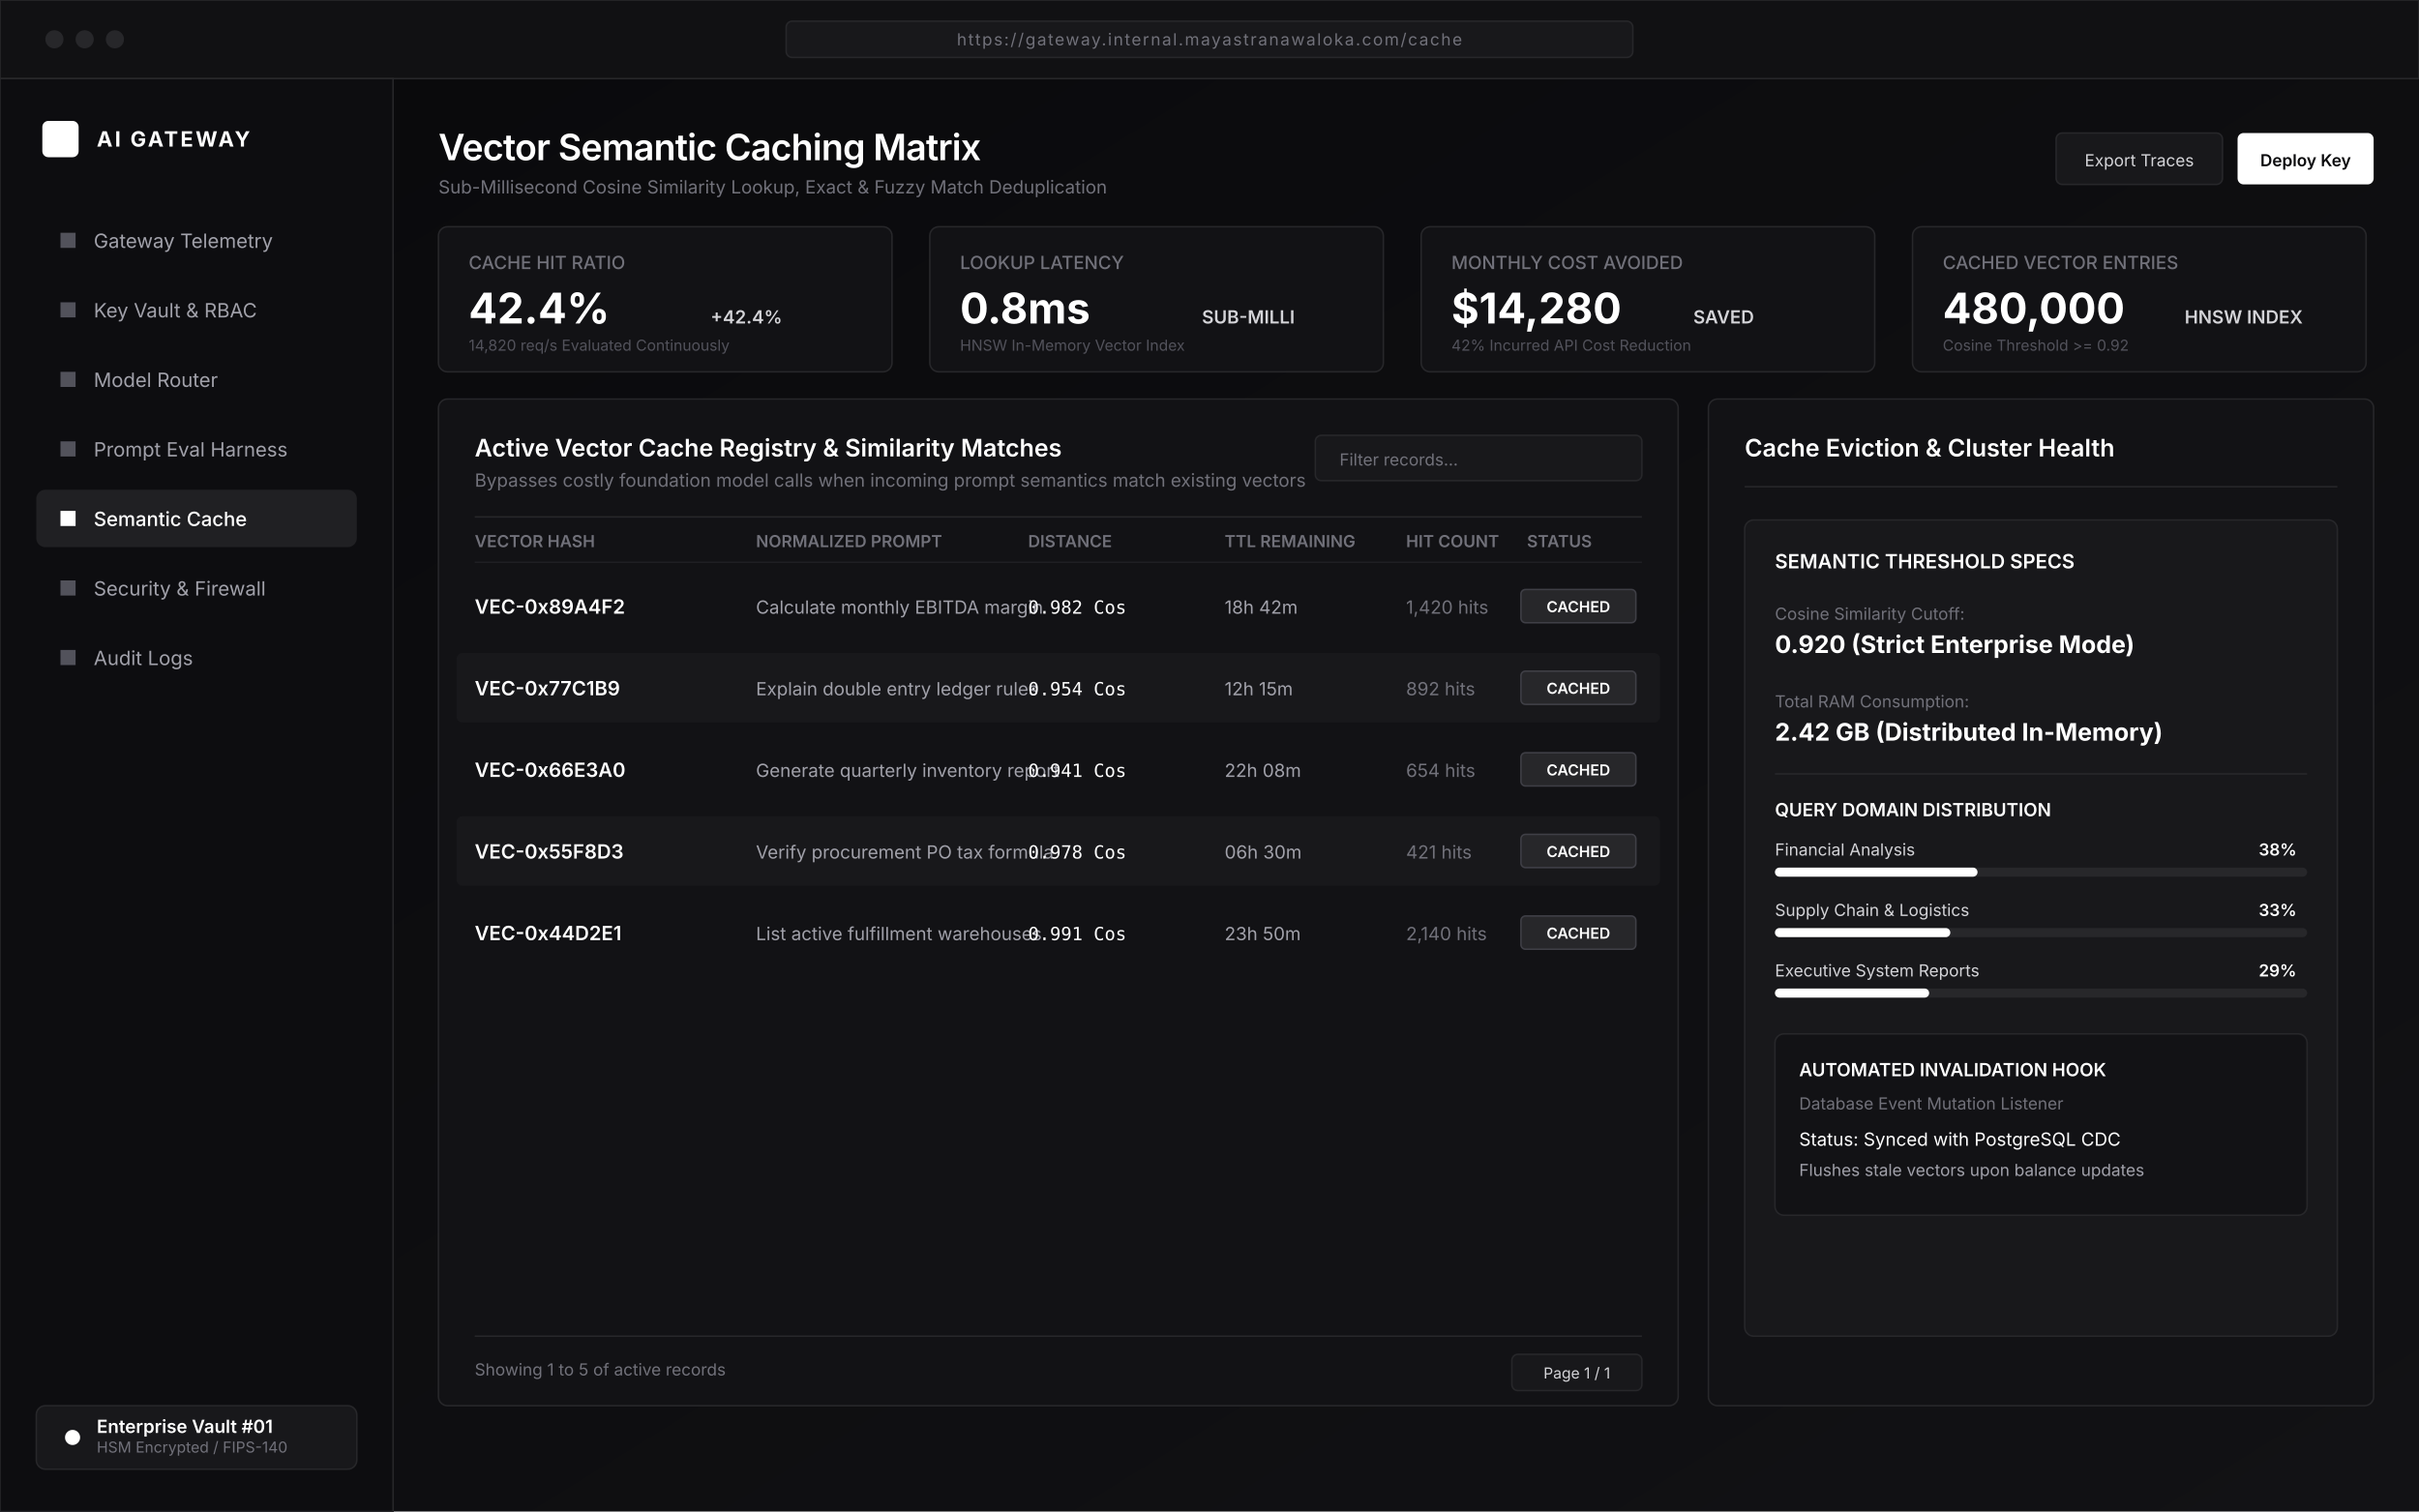
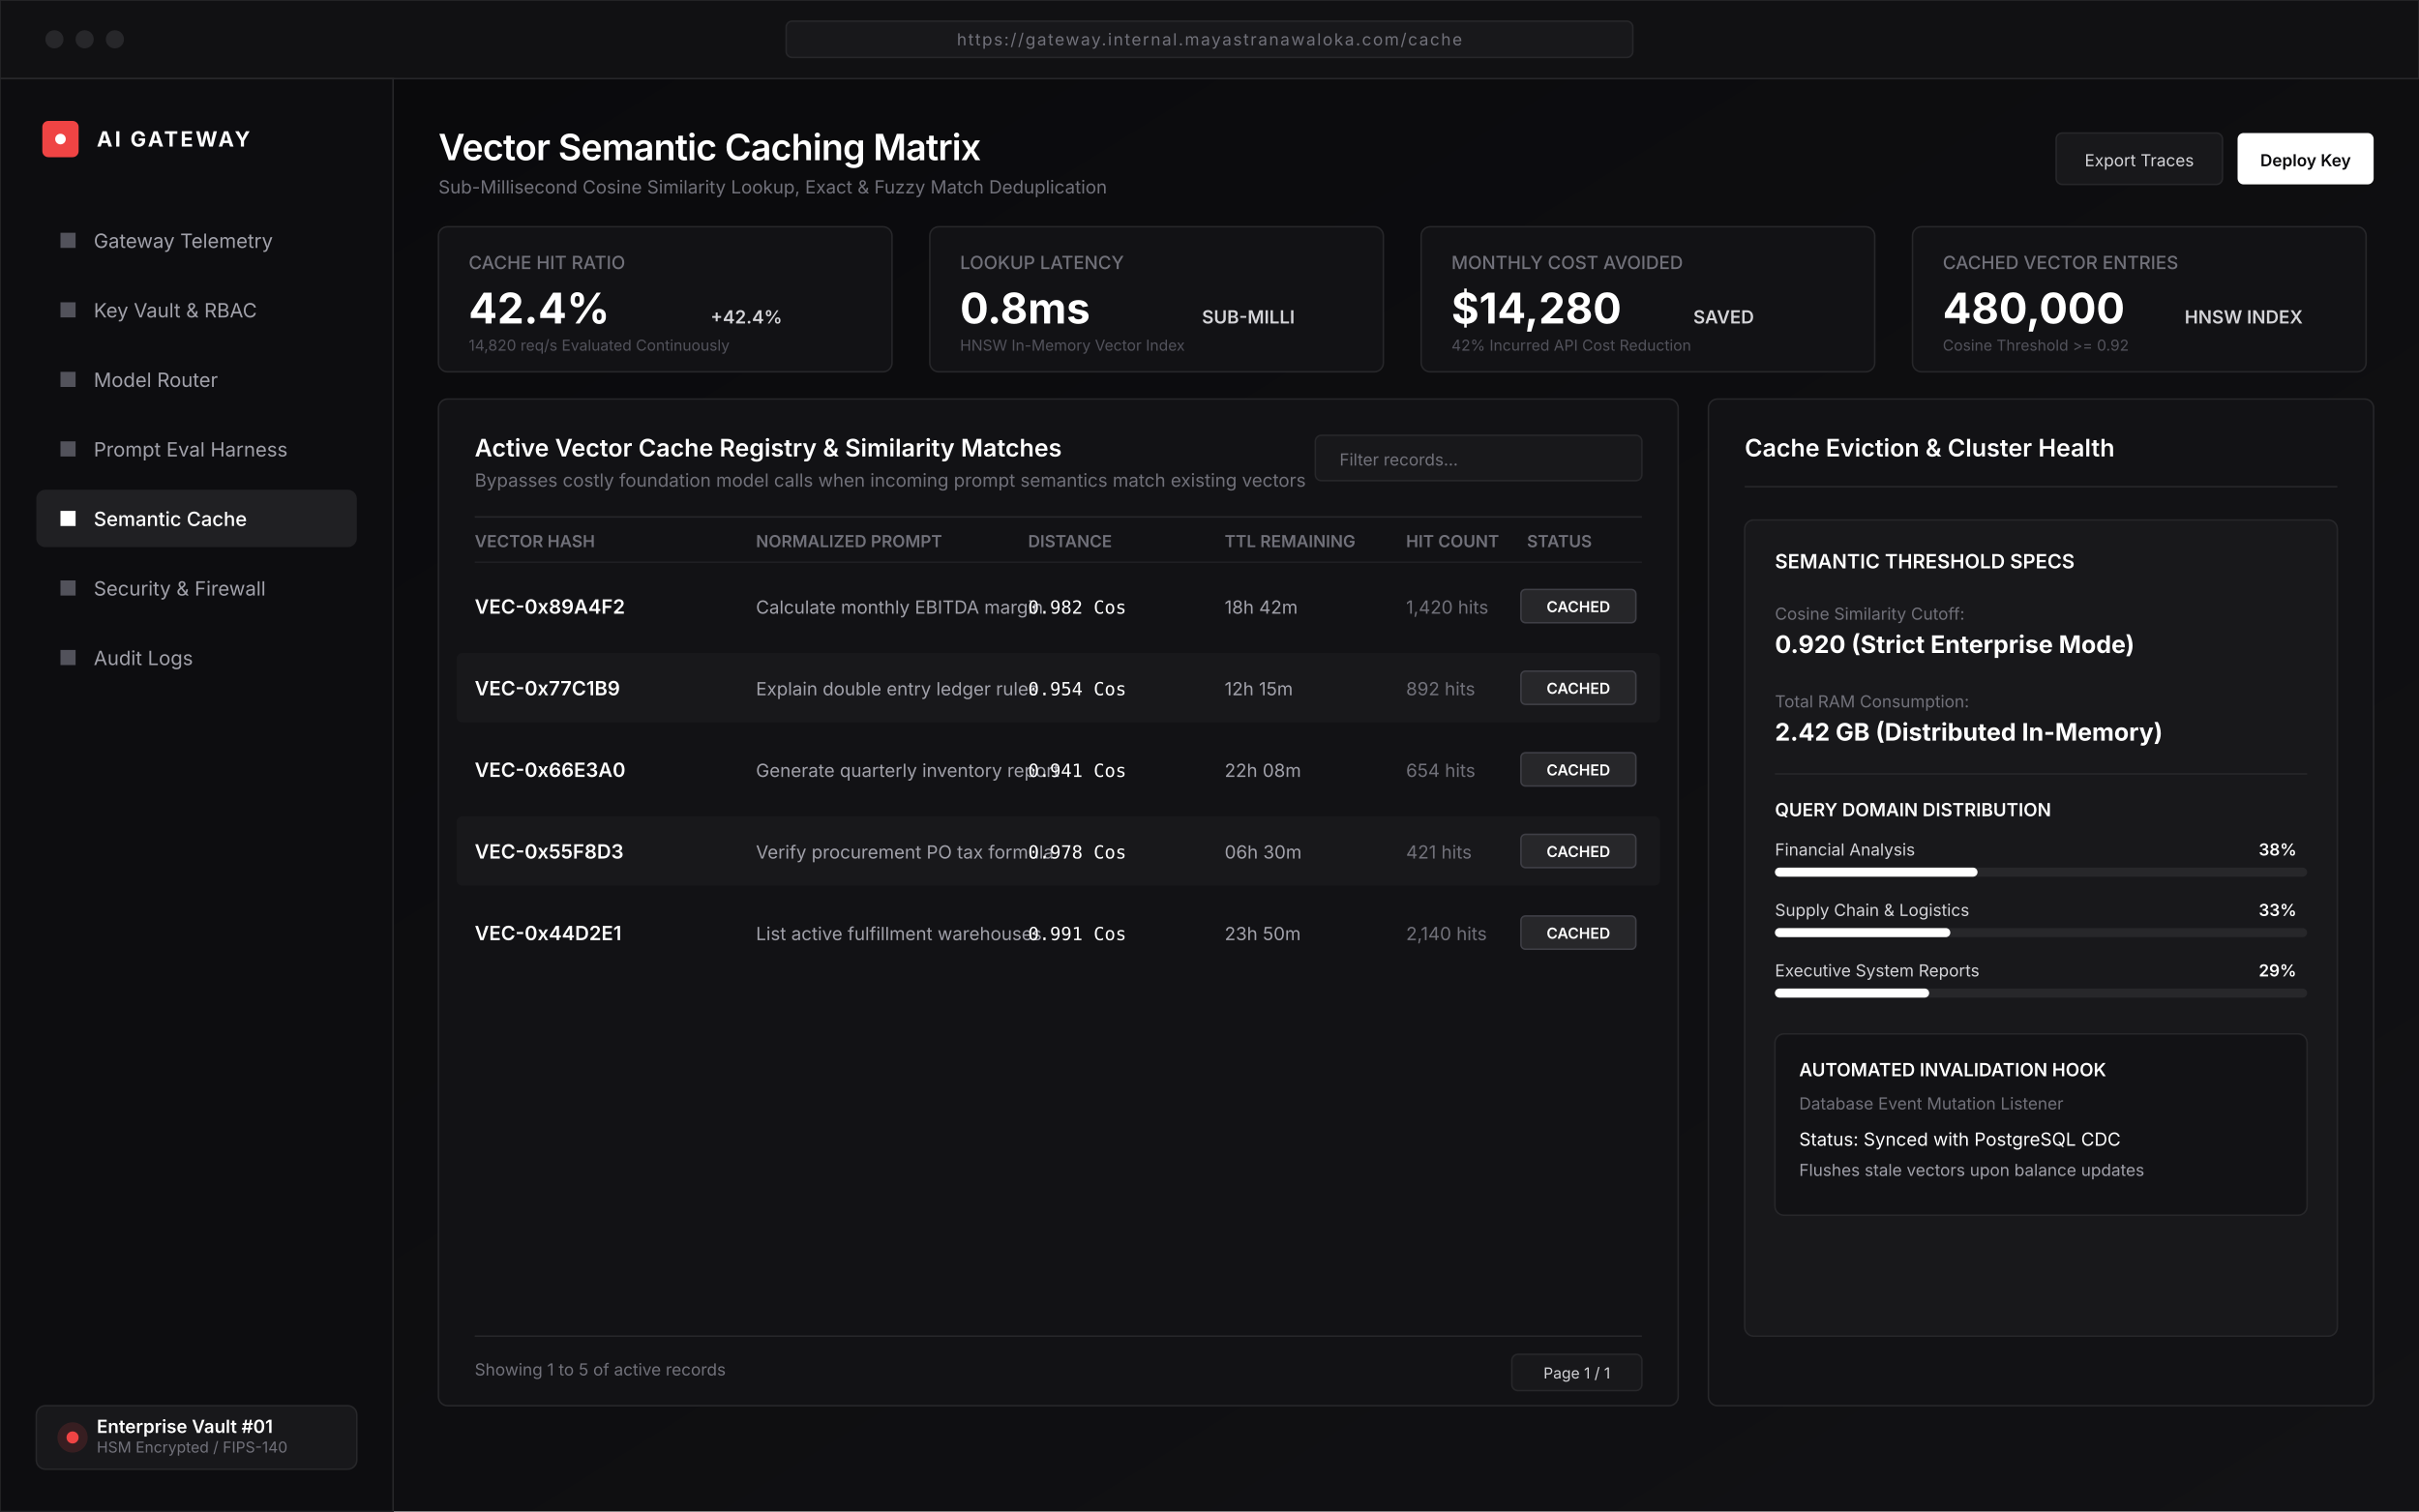
<svg xmlns="http://www.w3.org/2000/svg" viewBox="0 0 1600 1000" width="1600" height="1000">
  <defs>
    <linearGradient id="bgGlow" x1="0" y1="0" x2="1" y2="1">
      <stop offset="0%" stop-color="#09090b" />
      <stop offset="100%" stop-color="#121215" />
    </linearGradient>
    <linearGradient id="monoGrad" x1="0" y1="0" x2="0" y2="1">
      <stop offset="0%" stop-color="#ffffff" stop-opacity="0.18" />
      <stop offset="100%" stop-color="#ffffff" stop-opacity="0.0" />
    </linearGradient>
  </defs>
  <rect width="1600" height="1000" fill="url(#bgGlow)" />
  <rect width="1600" height="52" fill="#111113" stroke="#27272a" stroke-width="1" />
  <circle cx="36" cy="26" r="6" fill="#27272a" />
  <circle cx="56" cy="26" r="6" fill="#27272a" />
  <circle cx="76" cy="26" r="6" fill="#27272a" />
  <rect x="520" y="14" width="560" height="24" rx="4" fill="#18181b" stroke="#27272a" stroke-width="1" />
  <text x="800" y="30" fill="#71717a" font-family="-apple-system, BlinkMacSystemFont, sans-serif" font-size="11" text-anchor="middle" letter-spacing="1">https://gateway.internal.mayastranawaloka.com/cache</text>
  <rect x="0" y="52" width="260" height="948" fill="#0d0d10" stroke="#27272a" stroke-width="1" />
-   <rect x="28" y="80" width="24" height="24" rx="4" fill="#ffffff" />
+   <rect x="28" y="80" width="24" height="24" rx="4" fill="#ef4444" />
+   <circle cx="40" cy="92" r="3.5" fill="#fefefe" />
  <text x="64" y="97" fill="#ffffff" font-family="-apple-system, BlinkMacSystemFont, sans-serif" font-size="14" font-weight="700" letter-spacing="1.5">AI GATEWAY</text>
  <g transform="translate(24, 140)">
    <rect x="16" y="14" width="10" height="10" fill="#52525b" />
    <text x="38" y="24" fill="#a1a1aa" font-family="-apple-system, BlinkMacSystemFont, sans-serif" font-size="13">Gateway Telemetry</text>
    <rect x="16" y="60" width="10" height="10" fill="#52525b" />
    <text x="38" y="70" fill="#a1a1aa" font-family="-apple-system, BlinkMacSystemFont, sans-serif" font-size="13">Key Vault &amp; RBAC</text>
    <rect x="16" y="106" width="10" height="10" fill="#52525b" />
    <text x="38" y="116" fill="#a1a1aa" font-family="-apple-system, BlinkMacSystemFont, sans-serif" font-size="13">Model Router</text>
    <rect x="16" y="152" width="10" height="10" fill="#52525b" />
    <text x="38" y="162" fill="#a1a1aa" font-family="-apple-system, BlinkMacSystemFont, sans-serif" font-size="13">Prompt Eval Harness</text>
    <rect x="0" y="184" width="212" height="38" rx="6" fill="#ffffff" fill-opacity="0.08" />
    <rect x="16" y="198" width="10" height="10" fill="#ffffff" />
    <text x="38" y="208" fill="#ffffff" font-family="-apple-system, BlinkMacSystemFont, sans-serif" font-size="13" font-weight="500">Semantic Cache</text>
    <rect x="16" y="244" width="10" height="10" fill="#52525b" />
    <text x="38" y="254" fill="#a1a1aa" font-family="-apple-system, BlinkMacSystemFont, sans-serif" font-size="13">Security &amp; Firewall</text>
    <rect x="16" y="290" width="10" height="10" fill="#52525b" />
    <text x="38" y="300" fill="#a1a1aa" font-family="-apple-system, BlinkMacSystemFont, sans-serif" font-size="13">Audit Logs</text>
  </g>
  <rect x="24" y="930" width="212" height="42" rx="6" fill="#18181b" stroke="#27272a" stroke-width="1" />
-   <circle cx="48" cy="951" r="5" fill="#ffffff" />
+   <circle cx="48" cy="951" r="10" fill="#ef4444" fill-opacity="0.15" />
+   <circle cx="48" cy="951" r="4" fill="#ef4444" />
  <text x="64" y="948" fill="#ffffff" font-family="-apple-system, BlinkMacSystemFont, sans-serif" font-size="12" font-weight="600">Enterprise Vault #01</text>
  <text x="64" y="961" fill="#71717a" font-family="-apple-system, BlinkMacSystemFont, sans-serif" font-size="10">HSM Encrypted / FIPS-140</text>
  <g transform="translate(290, 80)">
    <text x="0" y="26" fill="#ffffff" font-family="-apple-system, BlinkMacSystemFont, sans-serif" font-size="24" font-weight="600" letter-spacing="-0.5">Vector Semantic Caching Matrix</text>
    <text x="0" y="48" fill="#71717a" font-family="-apple-system, BlinkMacSystemFont, sans-serif" font-size="12">Sub-Millisecond Cosine Similarity Lookup, Exact &amp; Fuzzy Match Deduplication</text>
    <rect x="1070" y="8" width="110" height="34" rx="4" fill="#18181b" stroke="#27272a" stroke-width="1" />
    <text x="1125" y="30" fill="#d4d4d8" font-family="-apple-system, BlinkMacSystemFont, sans-serif" font-size="11" text-anchor="middle">Export Traces</text>
    <rect x="1190" y="8" width="90" height="34" rx="4" fill="#ffffff" />
    <text x="1235" y="30" fill="#09090b" font-family="-apple-system, BlinkMacSystemFont, sans-serif" font-size="11" font-weight="600" text-anchor="middle">Deploy Key</text>
  </g>
  <g transform="translate(290, 150)">
    <g transform="translate(0, 0)">
      <rect x="0" y="0" width="300" height="96" rx="6" fill="#121215" stroke="#27272a" stroke-width="1" />
      <text x="20" y="28" fill="#71717a" font-family="-apple-system, BlinkMacSystemFont, sans-serif" font-size="12" font-weight="500">CACHE HIT RATIO</text>
      <text x="20" y="64" fill="#ffffff" font-family="-apple-system, BlinkMacSystemFont, sans-serif" font-size="28" font-weight="700">42.4%</text>
      <text x="180" y="64" fill="#d4d4d8" font-family="-apple-system, BlinkMacSystemFont, sans-serif" font-size="12" font-weight="600">+42.4%</text>
      <text x="20" y="82" fill="#52525b" font-family="-apple-system, BlinkMacSystemFont, sans-serif" font-size="10">14,820 req/s Evaluated Continuously</text>
      <rect x="325" y="0" width="300" height="96" rx="6" fill="#121215" stroke="#27272a" stroke-width="1" />
      <text x="345" y="28" fill="#71717a" font-family="-apple-system, BlinkMacSystemFont, sans-serif" font-size="12" font-weight="500">LOOKUP LATENCY</text>
      <text x="345" y="64" fill="#ffffff" font-family="-apple-system, BlinkMacSystemFont, sans-serif" font-size="28" font-weight="700">0.8ms</text>
      <text x="505" y="64" fill="#d4d4d8" font-family="-apple-system, BlinkMacSystemFont, sans-serif" font-size="12" font-weight="600">SUB-MILLI</text>
      <text x="345" y="82" fill="#52525b" font-family="-apple-system, BlinkMacSystemFont, sans-serif" font-size="10">HNSW In-Memory Vector Index</text>
      <rect x="650" y="0" width="300" height="96" rx="6" fill="#121215" stroke="#27272a" stroke-width="1" />
      <text x="670" y="28" fill="#71717a" font-family="-apple-system, BlinkMacSystemFont, sans-serif" font-size="12" font-weight="500">MONTHLY COST AVOIDED</text>
      <text x="670" y="64" fill="#ffffff" font-family="-apple-system, BlinkMacSystemFont, sans-serif" font-size="28" font-weight="700">$14,280</text>
      <text x="830" y="64" fill="#d4d4d8" font-family="-apple-system, BlinkMacSystemFont, sans-serif" font-size="12" font-weight="600">SAVED</text>
      <text x="670" y="82" fill="#52525b" font-family="-apple-system, BlinkMacSystemFont, sans-serif" font-size="10">42% Incurred API Cost Reduction</text>
      <rect x="975" y="0" width="300" height="96" rx="6" fill="#121215" stroke="#27272a" stroke-width="1" />
      <text x="995" y="28" fill="#71717a" font-family="-apple-system, BlinkMacSystemFont, sans-serif" font-size="12" font-weight="500">CACHED VECTOR ENTRIES</text>
      <text x="995" y="64" fill="#ffffff" font-family="-apple-system, BlinkMacSystemFont, sans-serif" font-size="28" font-weight="700">480,000</text>
      <text x="1155" y="64" fill="#d4d4d8" font-family="-apple-system, BlinkMacSystemFont, sans-serif" font-size="12" font-weight="600">HNSW INDEX</text>
      <text x="995" y="82" fill="#52525b" font-family="-apple-system, BlinkMacSystemFont, sans-serif" font-size="10">Cosine Threshold &gt;= 0.92</text>
    </g>
    <g transform="translate(0, 114)">
      <rect width="820" height="666" rx="6" fill="#121215" stroke="#27272a" stroke-width="1" />
      <text x="24" y="38" fill="#ffffff" font-family="-apple-system, BlinkMacSystemFont, sans-serif" font-size="16" font-weight="600">Active Vector Cache Registry &amp; Similarity Matches</text>
      <text x="24" y="58" fill="#71717a" font-family="-apple-system, BlinkMacSystemFont, sans-serif" font-size="12">Bypasses costly foundation model calls when incoming prompt semantics match existing vectors</text>
      <rect x="580" y="24" width="216" height="30" rx="4" fill="#18181b" stroke="#27272a" stroke-width="1" />
      <text x="596" y="44" fill="#71717a" font-family="-apple-system, BlinkMacSystemFont, sans-serif" font-size="11">Filter records...</text>
      <line x1="24" y1="78" x2="796" y2="78" stroke="#27272a" stroke-width="1" />
      <text x="24" y="98" fill="#71717a" font-family="-apple-system, BlinkMacSystemFont, sans-serif" font-size="11" font-weight="600">VECTOR HASH</text>
      <text x="210" y="98" fill="#71717a" font-family="-apple-system, BlinkMacSystemFont, sans-serif" font-size="11" font-weight="600">NORMALIZED PROMPT</text>
      <text x="390" y="98" fill="#71717a" font-family="-apple-system, BlinkMacSystemFont, sans-serif" font-size="11" font-weight="600">DISTANCE</text>
      <text x="520" y="98" fill="#71717a" font-family="-apple-system, BlinkMacSystemFont, sans-serif" font-size="11" font-weight="600">TTL REMAINING</text>
      <text x="640" y="98" fill="#71717a" font-family="-apple-system, BlinkMacSystemFont, sans-serif" font-size="11" font-weight="600">HIT COUNT</text>
      <text x="720" y="98" fill="#71717a" font-family="-apple-system, BlinkMacSystemFont, sans-serif" font-size="11" font-weight="600">STATUS</text>
      <line x1="24" y1="108" x2="796" y2="108" stroke="#1f1f23" stroke-width="1" />
      <rect x="12" y="114" width="796" height="46" rx="4" fill="#121215" />
      <text x="24" y="142" fill="#ffffff" font-family="-apple-system, BlinkMacSystemFont, sans-serif" font-size="13" font-weight="600">VEC-0x89A4F2</text>
      <text x="210" y="142" fill="#a1a1aa" font-family="-apple-system, BlinkMacSystemFont, sans-serif" font-size="12">Calculate monthly EBITDA margin</text>
      <text x="390" y="142" fill="#ffffff" font-family="monospace" font-size="12">0.982 Cos</text>
      <text x="520" y="142" fill="#a1a1aa" font-family="-apple-system, BlinkMacSystemFont, sans-serif" font-size="12">18h 42m</text>
      <text x="640" y="142" fill="#71717a" font-family="-apple-system, BlinkMacSystemFont, sans-serif" font-size="12">1,420 hits</text>
      <rect x="716" y="126" width="76" height="22" rx="3" fill="#27272a" stroke="#3f3f46" stroke-width="1" />
      <text x="754" y="141" fill="#ffffff" font-family="-apple-system, BlinkMacSystemFont, sans-serif" font-size="10" font-weight="600" text-anchor="middle">CACHED</text>
      <rect x="12" y="168" width="796" height="46" rx="4" fill="#18181b" />
      <text x="24" y="196" fill="#ffffff" font-family="-apple-system, BlinkMacSystemFont, sans-serif" font-size="13" font-weight="600">VEC-0x77C1B9</text>
      <text x="210" y="196" fill="#a1a1aa" font-family="-apple-system, BlinkMacSystemFont, sans-serif" font-size="12">Explain double entry ledger rules</text>
      <text x="390" y="196" fill="#ffffff" font-family="monospace" font-size="12">0.954 Cos</text>
      <text x="520" y="196" fill="#a1a1aa" font-family="-apple-system, BlinkMacSystemFont, sans-serif" font-size="12">12h 15m</text>
      <text x="640" y="196" fill="#71717a" font-family="-apple-system, BlinkMacSystemFont, sans-serif" font-size="12">892 hits</text>
      <rect x="716" y="180" width="76" height="22" rx="3" fill="#27272a" stroke="#3f3f46" stroke-width="1" />
      <text x="754" y="195" fill="#ffffff" font-family="-apple-system, BlinkMacSystemFont, sans-serif" font-size="10" font-weight="600" text-anchor="middle">CACHED</text>
      <rect x="12" y="222" width="796" height="46" rx="4" fill="#121215" />
      <text x="24" y="250" fill="#ffffff" font-family="-apple-system, BlinkMacSystemFont, sans-serif" font-size="13" font-weight="600">VEC-0x66E3A0</text>
      <text x="210" y="250" fill="#a1a1aa" font-family="-apple-system, BlinkMacSystemFont, sans-serif" font-size="12">Generate quarterly inventory report</text>
      <text x="390" y="250" fill="#ffffff" font-family="monospace" font-size="12">0.941 Cos</text>
      <text x="520" y="250" fill="#a1a1aa" font-family="-apple-system, BlinkMacSystemFont, sans-serif" font-size="12">22h 08m</text>
      <text x="640" y="250" fill="#71717a" font-family="-apple-system, BlinkMacSystemFont, sans-serif" font-size="12">654 hits</text>
      <rect x="716" y="234" width="76" height="22" rx="3" fill="#27272a" stroke="#3f3f46" stroke-width="1" />
      <text x="754" y="249" fill="#ffffff" font-family="-apple-system, BlinkMacSystemFont, sans-serif" font-size="10" font-weight="600" text-anchor="middle">CACHED</text>
      <rect x="12" y="276" width="796" height="46" rx="4" fill="#18181b" />
      <text x="24" y="304" fill="#ffffff" font-family="-apple-system, BlinkMacSystemFont, sans-serif" font-size="13" font-weight="600">VEC-0x55F8D3</text>
      <text x="210" y="304" fill="#a1a1aa" font-family="-apple-system, BlinkMacSystemFont, sans-serif" font-size="12">Verify procurement PO tax formula</text>
      <text x="390" y="304" fill="#ffffff" font-family="monospace" font-size="12">0.978 Cos</text>
      <text x="520" y="304" fill="#a1a1aa" font-family="-apple-system, BlinkMacSystemFont, sans-serif" font-size="12">06h 30m</text>
      <text x="640" y="304" fill="#71717a" font-family="-apple-system, BlinkMacSystemFont, sans-serif" font-size="12">421 hits</text>
      <rect x="716" y="288" width="76" height="22" rx="3" fill="#27272a" stroke="#3f3f46" stroke-width="1" />
      <text x="754" y="303" fill="#ffffff" font-family="-apple-system, BlinkMacSystemFont, sans-serif" font-size="10" font-weight="600" text-anchor="middle">CACHED</text>
      <rect x="12" y="330" width="796" height="46" rx="4" fill="#121215" />
      <text x="24" y="358" fill="#ffffff" font-family="-apple-system, BlinkMacSystemFont, sans-serif" font-size="13" font-weight="600">VEC-0x44D2E1</text>
      <text x="210" y="358" fill="#a1a1aa" font-family="-apple-system, BlinkMacSystemFont, sans-serif" font-size="12">List active fulfillment warehouses</text>
      <text x="390" y="358" fill="#ffffff" font-family="monospace" font-size="12">0.991 Cos</text>
      <text x="520" y="358" fill="#a1a1aa" font-family="-apple-system, BlinkMacSystemFont, sans-serif" font-size="12">23h 50m</text>
      <text x="640" y="358" fill="#71717a" font-family="-apple-system, BlinkMacSystemFont, sans-serif" font-size="12">2,140 hits</text>
      <rect x="716" y="342" width="76" height="22" rx="3" fill="#27272a" stroke="#3f3f46" stroke-width="1" />
      <text x="754" y="357" fill="#ffffff" font-family="-apple-system, BlinkMacSystemFont, sans-serif" font-size="10" font-weight="600" text-anchor="middle">CACHED</text>
      <line x1="24" y1="620" x2="796" y2="620" stroke="#27272a" stroke-width="1" />
      <text x="24" y="646" fill="#71717a" font-family="-apple-system, BlinkMacSystemFont, sans-serif" font-size="11">Showing 1 to 5 of active records</text>
      <rect x="710" y="632" width="86" height="24" rx="4" fill="#18181b" stroke="#27272a" stroke-width="1" />
      <text x="753" y="648" fill="#d4d4d8" font-family="-apple-system, BlinkMacSystemFont, sans-serif" font-size="10" text-anchor="middle">Page 1 / 1</text>
      <g transform="translate(840, 0)">
        <rect width="440" height="666" rx="6" fill="#121215" stroke="#27272a" stroke-width="1" />
        <text x="24" y="38" fill="#ffffff" font-family="-apple-system, BlinkMacSystemFont, sans-serif" font-size="16" font-weight="600">Cache Eviction &amp; Cluster Health</text>
        <line x1="24" y1="58" x2="416" y2="58" stroke="#27272a" stroke-width="1" />
        <g transform="translate(24, 80)">
          <rect width="392" height="540" rx="6" fill="#18181b" stroke="#27272a" stroke-width="1" />
          <text x="20" y="32" fill="#ffffff" font-family="-apple-system, BlinkMacSystemFont, sans-serif" font-size="13" font-weight="600">SEMANTIC THRESHOLD SPECS</text>
          <text x="20" y="66" fill="#71717a" font-family="-apple-system, BlinkMacSystemFont, sans-serif" font-size="11">Cosine Similarity Cutoff:</text>
          <text x="20" y="88" fill="#ffffff" font-family="-apple-system, BlinkMacSystemFont, sans-serif" font-size="16" font-weight="700">0.920 (Strict Enterprise Mode)</text>
          <text x="20" y="124" fill="#71717a" font-family="-apple-system, BlinkMacSystemFont, sans-serif" font-size="11">Total RAM Consumption:</text>
          <text x="20" y="146" fill="#ffffff" font-family="-apple-system, BlinkMacSystemFont, sans-serif" font-size="16" font-weight="700">2.42 GB (Distributed In-Memory)</text>
          <line x1="20" y1="168" x2="372" y2="168" stroke="#27272a" stroke-width="1" />
          <text x="20" y="196" fill="#ffffff" font-family="-apple-system, BlinkMacSystemFont, sans-serif" font-size="12" font-weight="600">QUERY DOMAIN DISTRIBUTION</text>
          <text x="20" y="222" fill="#d4d4d8" font-family="-apple-system, BlinkMacSystemFont, sans-serif" font-size="11">Financial Analysis</text>
          <text x="340" y="222" fill="#ffffff" font-family="-apple-system, BlinkMacSystemFont, sans-serif" font-size="11" font-weight="600">38%</text>
          <rect x="20" y="230" width="352" height="6" rx="3" fill="#27272a" />
          <rect x="20" y="230" width="134" height="6" rx="3" fill="#ffffff" />
          <text x="20" y="262" fill="#d4d4d8" font-family="-apple-system, BlinkMacSystemFont, sans-serif" font-size="11">Supply Chain &amp; Logistics</text>
          <text x="340" y="262" fill="#ffffff" font-family="-apple-system, BlinkMacSystemFont, sans-serif" font-size="11" font-weight="600">33%</text>
          <rect x="20" y="270" width="352" height="6" rx="3" fill="#27272a" />
          <rect x="20" y="270" width="116" height="6" rx="3" fill="#ffffff" />
          <text x="20" y="302" fill="#d4d4d8" font-family="-apple-system, BlinkMacSystemFont, sans-serif" font-size="11">Executive System Reports</text>
          <text x="340" y="302" fill="#ffffff" font-family="-apple-system, BlinkMacSystemFont, sans-serif" font-size="11" font-weight="600">29%</text>
          <rect x="20" y="310" width="352" height="6" rx="3" fill="#27272a" />
          <rect x="20" y="310" width="102" height="6" rx="3" fill="#ffffff" />
          <g transform="translate(20, 340)">
            <rect width="352" height="120" rx="6" fill="#121215" stroke="#27272a" stroke-width="1" />
            <text x="16" y="28" fill="#ffffff" font-family="-apple-system, BlinkMacSystemFont, sans-serif" font-size="12" font-weight="600">AUTOMATED INVALIDATION HOOK</text>
            <text x="16" y="50" fill="#71717a" font-family="-apple-system, BlinkMacSystemFont, sans-serif" font-size="11">Database Event Mutation Listener</text>
            <text x="16" y="74" fill="#ffffff" font-family="-apple-system, BlinkMacSystemFont, sans-serif" font-size="12">Status: Synced with PostgreSQL CDC</text>
            <text x="16" y="94" fill="#a1a1aa" font-family="-apple-system, BlinkMacSystemFont, sans-serif" font-size="11">Flushes stale vectors upon balance updates</text>
          </g>
        </g>
      </g>
    </g>
  </g>
</svg>
